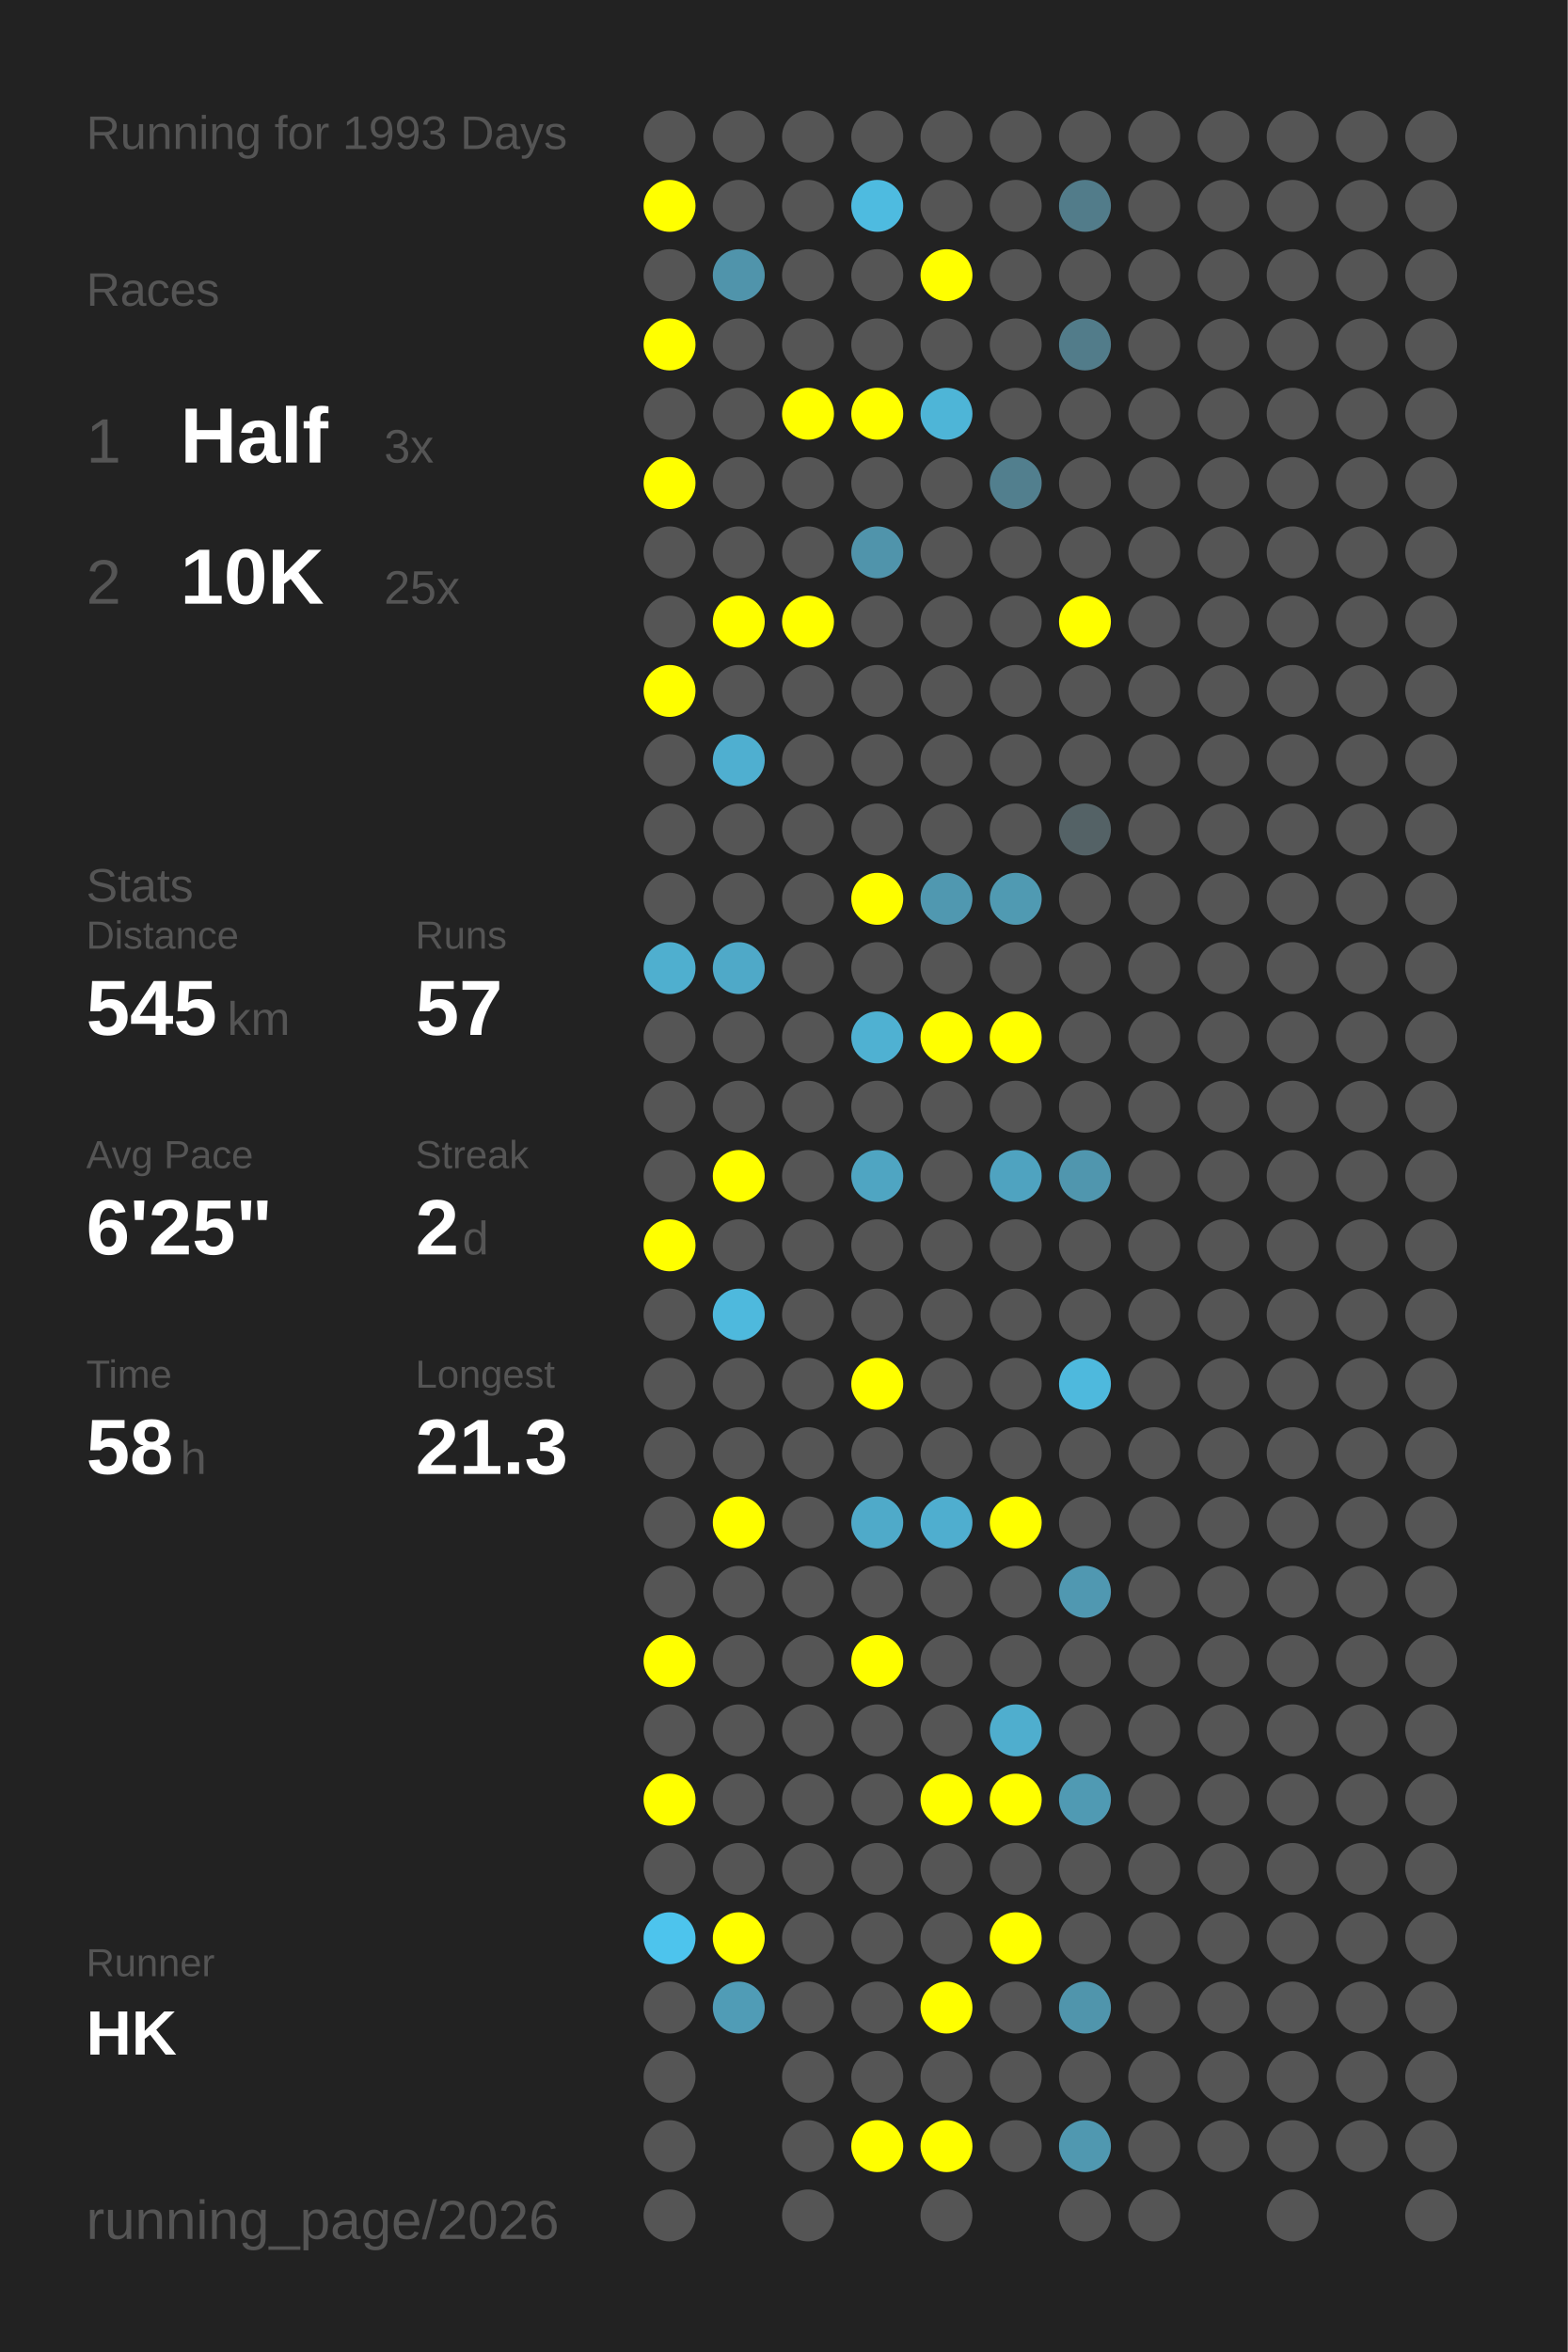
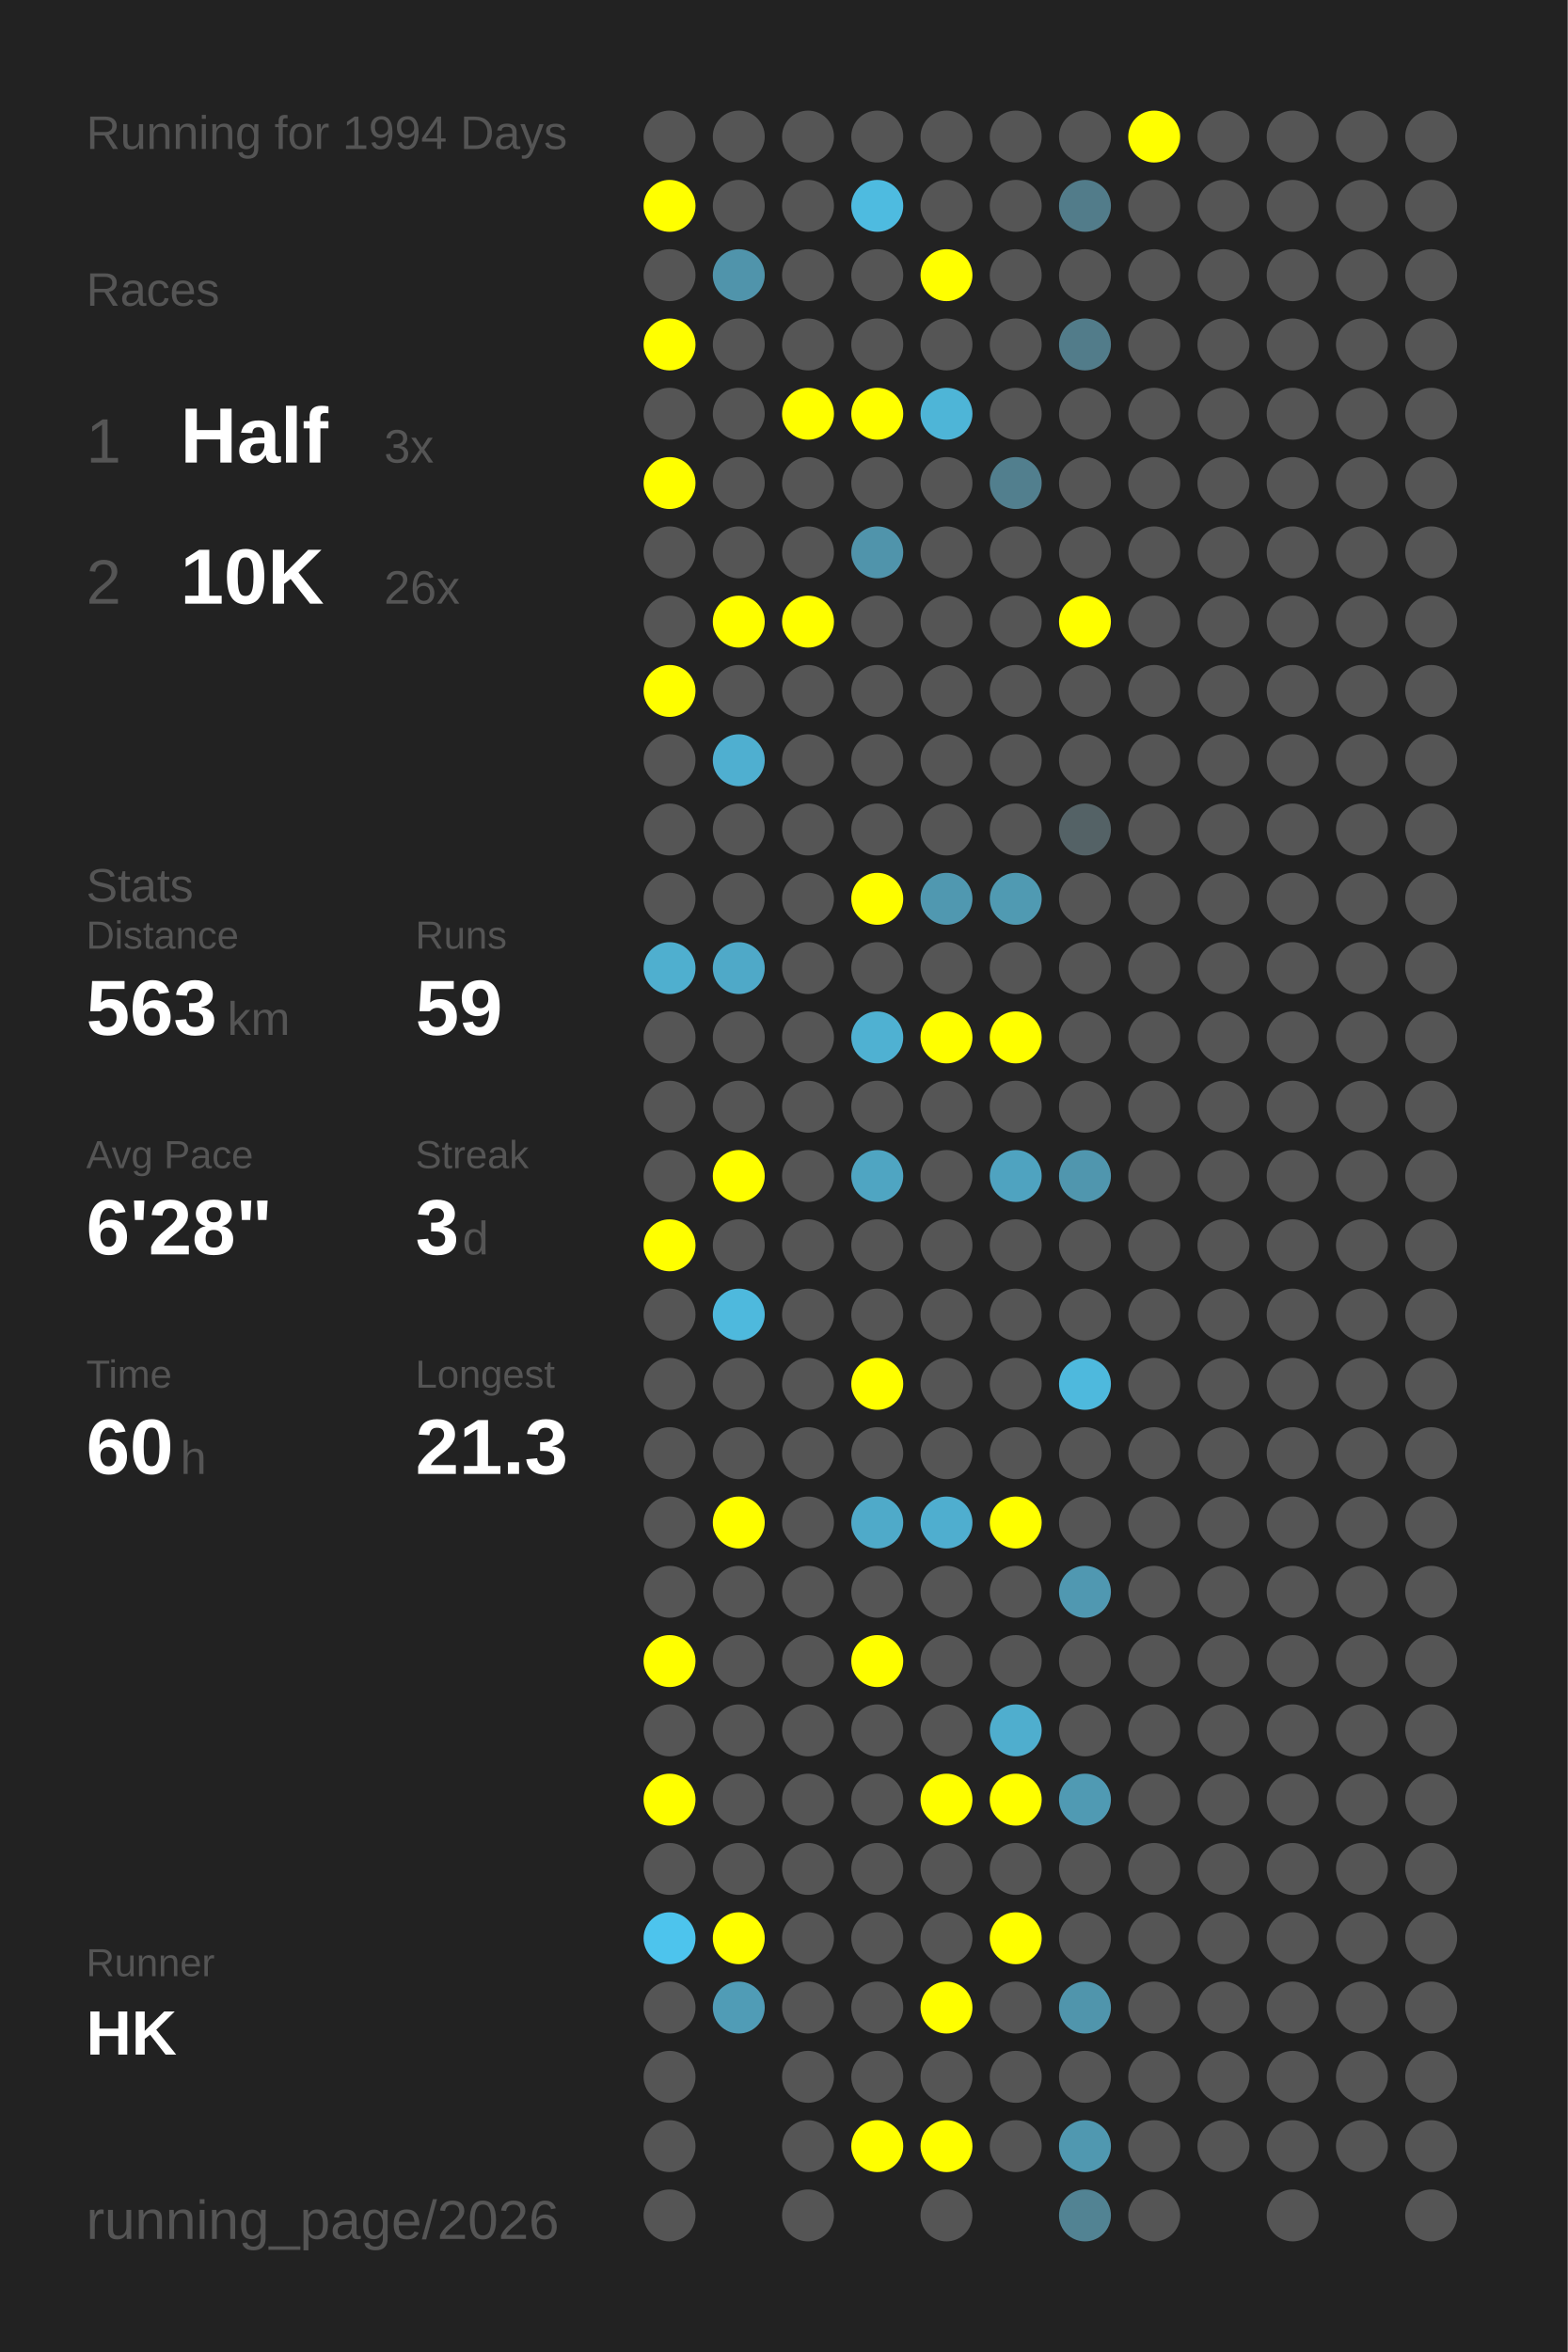
<svg xmlns="http://www.w3.org/2000/svg" baseProfile="full" height="300mm" version="1.1" viewBox="0,0,200,300" width="200mm">
  <defs />
  <rect fill="#222222" height="300" width="200" x="0" y="0" />
-   <text fill="#555555" style="font-size:6px; font-family:Arial;" x="11" y="19">Running for 1993 Days</text>
+   <text fill="#555555" style="font-size:6px; font-family:Arial;" x="11" y="19">Running for 1994 Days</text>
  <text fill="#555555" style="font-size:6px; font-family:Arial;" x="11" y="39">Races</text>
  <text fill="#555555" style="font-size:8px; font-family:Arial;" x="11" y="59">1</text>
  <text fill="#FFFFFF" style="font-size:10px; font-family:Arial; font-weight:bold;" x="23" y="59">Half</text>
  <text fill="#555555" style="font-size:6px; font-family:Arial;" x="49" y="59">3x</text>
  <text fill="#555555" style="font-size:8px; font-family:Arial;" x="11" y="77">2</text>
  <text fill="#FFFFFF" style="font-size:10px; font-family:Arial; font-weight:bold;" x="23" y="77">10K</text>
-   <text fill="#555555" style="font-size:6px; font-family:Arial;" x="49" y="77">25x</text>
+   <text fill="#555555" style="font-size:6px; font-family:Arial;" x="49" y="77">26x</text>
  <text fill="#555555" style="font-size:6px; font-family:Arial;" x="11" y="115">Stats</text>
  <text fill="#555555" style="font-size:5px; font-family:Arial;" x="11" y="121">Distance</text>
-   <text fill="#FFFFFF" style="font-size:10px; font-family:Arial; font-weight:bold;" x="11" y="132">545</text>
+   <text fill="#FFFFFF" style="font-size:10px; font-family:Arial; font-weight:bold;" x="11" y="132">563</text>
  <text fill="#555555" style="font-size:6px; font-family:Arial;" x="29" y="132">km</text>
  <text fill="#555555" style="font-size:5px; font-family:Arial;" x="53" y="121">Runs</text>
-   <text fill="#FFFFFF" style="font-size:10px; font-family:Arial; font-weight:bold;" x="53" y="132">57</text>
+   <text fill="#FFFFFF" style="font-size:10px; font-family:Arial; font-weight:bold;" x="53" y="132">59</text>
  <text fill="#555555" style="font-size:5px; font-family:Arial;" x="11" y="149">Avg Pace</text>
-   <text fill="#FFFFFF" style="font-size:10px; font-family:Arial; font-weight:bold;" x="11" y="160">6'25"</text>
+   <text fill="#FFFFFF" style="font-size:10px; font-family:Arial; font-weight:bold;" x="11" y="160">6'28"</text>
  <text fill="#555555" style="font-size:5px; font-family:Arial;" x="53" y="149">Streak</text>
-   <text fill="#FFFFFF" style="font-size:10px; font-family:Arial; font-weight:bold;" x="53" y="160">2</text>
+   <text fill="#FFFFFF" style="font-size:10px; font-family:Arial; font-weight:bold;" x="53" y="160">3</text>
  <text fill="#555555" style="font-size:6px; font-family:Arial;" x="59" y="160">d</text>
  <text fill="#555555" style="font-size:5px; font-family:Arial;" x="11" y="177">Time</text>
-   <text fill="#FFFFFF" style="font-size:10px; font-family:Arial; font-weight:bold;" x="11" y="188">58</text>
+   <text fill="#FFFFFF" style="font-size:10px; font-family:Arial; font-weight:bold;" x="11" y="188">60</text>
  <text fill="#555555" style="font-size:6px; font-family:Arial;" x="23" y="188">h</text>
  <text fill="#555555" style="font-size:5px; font-family:Arial;" x="53" y="177">Longest</text>
  <text fill="#FFFFFF" style="font-size:10px; font-family:Arial; font-weight:bold;" x="53" y="188">21.3</text>
  <text fill="#555555" style="font-size:5px; font-family:Arial;" x="11" y="252.065">Runner</text>
  <text fill="#FFFFFF" style="font-size:8px; font-family:Arial; font-weight:bold;" x="11" y="262.065">HK</text>
  <text fill="#555555" style="font-size:7px; font-family:Arial;" x="11" y="285.581">running_page/2026</text>
  <circle cx="85.417" cy="17.419" fill="#555555" r="3.312" />
  <circle cx="85.417" cy="26.258" fill="#FFFF00" r="3.312" />
  <circle cx="85.417" cy="35.097" fill="#555555" r="3.312" />
  <circle cx="85.417" cy="43.935" fill="#FFFF00" r="3.312" />
  <circle cx="85.417" cy="52.774" fill="#555555" r="3.312" />
  <circle cx="85.417" cy="61.613" fill="#FFFF00" r="3.312" />
  <circle cx="85.417" cy="70.452" fill="#555555" r="3.312" />
  <circle cx="85.417" cy="79.29" fill="#555555" r="3.312" />
  <circle cx="85.417" cy="88.129" fill="#FFFF00" r="3.312" />
  <circle cx="85.417" cy="96.968" fill="#555555" r="3.312" />
  <circle cx="85.417" cy="105.806" fill="#555555" r="3.312" />
  <circle cx="85.417" cy="114.645" fill="#555555" r="3.312" />
  <circle cx="85.417" cy="123.484" fill="#4fafcf" r="3.312" />
  <circle cx="85.417" cy="132.323" fill="#555555" r="3.312" />
  <circle cx="85.417" cy="141.161" fill="#555555" r="3.312" />
  <circle cx="85.417" cy="150" fill="#555555" r="3.312" />
  <circle cx="85.417" cy="158.839" fill="#FFFF00" r="3.312" />
  <circle cx="85.417" cy="167.677" fill="#555555" r="3.312" />
  <circle cx="85.417" cy="176.516" fill="#555555" r="3.312" />
  <circle cx="85.417" cy="185.355" fill="#555555" r="3.312" />
  <circle cx="85.417" cy="194.194" fill="#555555" r="3.312" />
  <circle cx="85.417" cy="203.032" fill="#555555" r="3.312" />
  <circle cx="85.417" cy="211.871" fill="#FFFF00" r="3.312" />
  <circle cx="85.417" cy="220.71" fill="#555555" r="3.312" />
  <circle cx="85.417" cy="229.548" fill="#FFFF00" r="3.312" />
  <circle cx="85.417" cy="238.387" fill="#555555" r="3.312" />
  <circle cx="85.417" cy="247.226" fill="#4dc4ed" r="3.312" />
  <circle cx="85.417" cy="256.065" fill="#555555" r="3.312" />
  <circle cx="85.417" cy="264.903" fill="#555555" r="3.312" />
  <circle cx="85.417" cy="273.742" fill="#555555" r="3.312" />
  <circle cx="85.417" cy="282.581" fill="#555555" r="3.312" />
  <circle cx="94.25" cy="17.419" fill="#555555" r="3.312" />
  <circle cx="94.25" cy="26.258" fill="#555555" r="3.312" />
  <circle cx="94.25" cy="35.097" fill="#5094ab" r="3.312" />
  <circle cx="94.25" cy="43.935" fill="#555555" r="3.312" />
  <circle cx="94.25" cy="52.774" fill="#555555" r="3.312" />
  <circle cx="94.25" cy="61.613" fill="#555555" r="3.312" />
  <circle cx="94.25" cy="70.452" fill="#555555" r="3.312" />
  <circle cx="94.25" cy="79.29" fill="#FFFF00" r="3.312" />
  <circle cx="94.25" cy="88.129" fill="#555555" r="3.312" />
  <circle cx="94.25" cy="96.968" fill="#4fafd0" r="3.312" />
  <circle cx="94.25" cy="105.806" fill="#555555" r="3.312" />
  <circle cx="94.25" cy="114.645" fill="#555555" r="3.312" />
  <circle cx="94.25" cy="123.484" fill="#4fa9c8" r="3.312" />
  <circle cx="94.25" cy="132.323" fill="#555555" r="3.312" />
  <circle cx="94.25" cy="141.161" fill="#555555" r="3.312" />
  <circle cx="94.25" cy="150" fill="#FFFF00" r="3.312" />
  <circle cx="94.25" cy="158.839" fill="#555555" r="3.312" />
  <circle cx="94.25" cy="167.677" fill="#4eb9dd" r="3.312" />
  <circle cx="94.25" cy="176.516" fill="#555555" r="3.312" />
  <circle cx="94.25" cy="185.355" fill="#555555" r="3.312" />
  <circle cx="94.25" cy="194.194" fill="#FFFF00" r="3.312" />
  <circle cx="94.25" cy="203.032" fill="#555555" r="3.312" />
  <circle cx="94.25" cy="211.871" fill="#555555" r="3.312" />
  <circle cx="94.25" cy="220.71" fill="#555555" r="3.312" />
  <circle cx="94.25" cy="229.548" fill="#555555" r="3.312" />
  <circle cx="94.25" cy="238.387" fill="#555555" r="3.312" />
  <circle cx="94.25" cy="247.226" fill="#FFFF00" r="3.312" />
  <circle cx="94.25" cy="256.065" fill="#509cb6" r="3.312" />
  <circle cx="103.083" cy="17.419" fill="#555555" r="3.312" />
  <circle cx="103.083" cy="26.258" fill="#555555" r="3.312" />
  <circle cx="103.083" cy="35.097" fill="#555555" r="3.312" />
  <circle cx="103.083" cy="43.935" fill="#555555" r="3.312" />
  <circle cx="103.083" cy="52.774" fill="#FFFF00" r="3.312" />
  <circle cx="103.083" cy="61.613" fill="#555555" r="3.312" />
  <circle cx="103.083" cy="70.452" fill="#555555" r="3.312" />
  <circle cx="103.083" cy="79.29" fill="#FFFF00" r="3.312" />
  <circle cx="103.083" cy="88.129" fill="#555555" r="3.312" />
  <circle cx="103.083" cy="96.968" fill="#555555" r="3.312" />
  <circle cx="103.083" cy="105.806" fill="#555555" r="3.312" />
  <circle cx="103.083" cy="114.645" fill="#555555" r="3.312" />
  <circle cx="103.083" cy="123.484" fill="#555555" r="3.312" />
  <circle cx="103.083" cy="132.323" fill="#555555" r="3.312" />
  <circle cx="103.083" cy="141.161" fill="#555555" r="3.312" />
  <circle cx="103.083" cy="150" fill="#555555" r="3.312" />
  <circle cx="103.083" cy="158.839" fill="#555555" r="3.312" />
  <circle cx="103.083" cy="167.677" fill="#555555" r="3.312" />
  <circle cx="103.083" cy="176.516" fill="#555555" r="3.312" />
  <circle cx="103.083" cy="185.355" fill="#555555" r="3.312" />
  <circle cx="103.083" cy="194.194" fill="#555555" r="3.312" />
  <circle cx="103.083" cy="203.032" fill="#555555" r="3.312" />
  <circle cx="103.083" cy="211.871" fill="#555555" r="3.312" />
  <circle cx="103.083" cy="220.71" fill="#555555" r="3.312" />
  <circle cx="103.083" cy="229.548" fill="#555555" r="3.312" />
  <circle cx="103.083" cy="238.387" fill="#555555" r="3.312" />
  <circle cx="103.083" cy="247.226" fill="#555555" r="3.312" />
  <circle cx="103.083" cy="256.065" fill="#555555" r="3.312" />
  <circle cx="103.083" cy="264.903" fill="#555555" r="3.312" />
  <circle cx="103.083" cy="273.742" fill="#555555" r="3.312" />
  <circle cx="103.083" cy="282.581" fill="#555555" r="3.312" />
  <circle cx="111.917" cy="17.419" fill="#555555" r="3.312" />
  <circle cx="111.917" cy="26.258" fill="#4ebbe0" r="3.312" />
  <circle cx="111.917" cy="35.097" fill="#555555" r="3.312" />
  <circle cx="111.917" cy="43.935" fill="#555555" r="3.312" />
  <circle cx="111.917" cy="52.774" fill="#FFFF00" r="3.312" />
  <circle cx="111.917" cy="61.613" fill="#555555" r="3.312" />
  <circle cx="111.917" cy="70.452" fill="#5094ab" r="3.312" />
  <circle cx="111.917" cy="79.29" fill="#555555" r="3.312" />
  <circle cx="111.917" cy="88.129" fill="#555555" r="3.312" />
  <circle cx="111.917" cy="96.968" fill="#555555" r="3.312" />
  <circle cx="111.917" cy="105.806" fill="#555555" r="3.312" />
  <circle cx="111.917" cy="114.645" fill="#FFFF00" r="3.312" />
  <circle cx="111.917" cy="123.484" fill="#555555" r="3.312" />
  <circle cx="111.917" cy="132.323" fill="#4fb1d2" r="3.312" />
  <circle cx="111.917" cy="141.161" fill="#555555" r="3.312" />
  <circle cx="111.917" cy="150" fill="#4fa5c2" r="3.312" />
  <circle cx="111.917" cy="158.839" fill="#555555" r="3.312" />
  <circle cx="111.917" cy="167.677" fill="#555555" r="3.312" />
  <circle cx="111.917" cy="176.516" fill="#FFFF00" r="3.312" />
  <circle cx="111.917" cy="185.355" fill="#555555" r="3.312" />
  <circle cx="111.917" cy="194.194" fill="#4faac9" r="3.312" />
  <circle cx="111.917" cy="203.032" fill="#555555" r="3.312" />
  <circle cx="111.917" cy="211.871" fill="#FFFF00" r="3.312" />
  <circle cx="111.917" cy="220.71" fill="#555555" r="3.312" />
  <circle cx="111.917" cy="229.548" fill="#555555" r="3.312" />
  <circle cx="111.917" cy="238.387" fill="#555555" r="3.312" />
  <circle cx="111.917" cy="247.226" fill="#555555" r="3.312" />
  <circle cx="111.917" cy="256.065" fill="#555555" r="3.312" />
  <circle cx="111.917" cy="264.903" fill="#555555" r="3.312" />
  <circle cx="111.917" cy="273.742" fill="#FFFF00" r="3.312" />
  <circle cx="120.75" cy="17.419" fill="#555555" r="3.312" />
  <circle cx="120.75" cy="26.258" fill="#555555" r="3.312" />
  <circle cx="120.75" cy="35.097" fill="#FFFF00" r="3.312" />
  <circle cx="120.75" cy="43.935" fill="#555555" r="3.312" />
  <circle cx="120.75" cy="52.774" fill="#4eb5d7" r="3.312" />
  <circle cx="120.75" cy="61.613" fill="#555555" r="3.312" />
  <circle cx="120.75" cy="70.452" fill="#555555" r="3.312" />
  <circle cx="120.75" cy="79.29" fill="#555555" r="3.312" />
  <circle cx="120.75" cy="88.129" fill="#555555" r="3.312" />
  <circle cx="120.75" cy="96.968" fill="#555555" r="3.312" />
  <circle cx="120.75" cy="105.806" fill="#555555" r="3.312" />
  <circle cx="120.75" cy="114.645" fill="#5098b0" r="3.312" />
  <circle cx="120.75" cy="123.484" fill="#555555" r="3.312" />
  <circle cx="120.75" cy="132.323" fill="#FFFF00" r="3.312" />
  <circle cx="120.75" cy="141.161" fill="#555555" r="3.312" />
  <circle cx="120.75" cy="150" fill="#555555" r="3.312" />
  <circle cx="120.75" cy="158.839" fill="#555555" r="3.312" />
  <circle cx="120.75" cy="167.677" fill="#555555" r="3.312" />
  <circle cx="120.75" cy="176.516" fill="#555555" r="3.312" />
  <circle cx="120.75" cy="185.355" fill="#555555" r="3.312" />
  <circle cx="120.75" cy="194.194" fill="#4faecf" r="3.312" />
  <circle cx="120.75" cy="203.032" fill="#555555" r="3.312" />
  <circle cx="120.75" cy="211.871" fill="#555555" r="3.312" />
  <circle cx="120.75" cy="220.71" fill="#555555" r="3.312" />
  <circle cx="120.75" cy="229.548" fill="#FFFF00" r="3.312" />
  <circle cx="120.75" cy="238.387" fill="#555555" r="3.312" />
  <circle cx="120.75" cy="247.226" fill="#555555" r="3.312" />
  <circle cx="120.75" cy="256.065" fill="#FFFF00" r="3.312" />
  <circle cx="120.75" cy="264.903" fill="#555555" r="3.312" />
  <circle cx="120.75" cy="273.742" fill="#FFFF00" r="3.312" />
  <circle cx="120.75" cy="282.581" fill="#555555" r="3.312" />
  <circle cx="129.583" cy="17.419" fill="#555555" r="3.312" />
  <circle cx="129.583" cy="26.258" fill="#555555" r="3.312" />
  <circle cx="129.583" cy="35.097" fill="#555555" r="3.312" />
  <circle cx="129.583" cy="43.935" fill="#555555" r="3.312" />
  <circle cx="129.583" cy="52.774" fill="#555555" r="3.312" />
  <circle cx="129.583" cy="61.613" fill="#527f8e" r="3.312" />
  <circle cx="129.583" cy="70.452" fill="#555555" r="3.312" />
  <circle cx="129.583" cy="79.29" fill="#555555" r="3.312" />
  <circle cx="129.583" cy="88.129" fill="#555555" r="3.312" />
  <circle cx="129.583" cy="96.968" fill="#555555" r="3.312" />
  <circle cx="129.583" cy="105.806" fill="#555555" r="3.312" />
  <circle cx="129.583" cy="114.645" fill="#509ab2" r="3.312" />
  <circle cx="129.583" cy="123.484" fill="#555555" r="3.312" />
  <circle cx="129.583" cy="132.323" fill="#FFFF00" r="3.312" />
  <circle cx="129.583" cy="141.161" fill="#555555" r="3.312" />
  <circle cx="129.583" cy="150" fill="#4fa3c0" r="3.312" />
  <circle cx="129.583" cy="158.839" fill="#555555" r="3.312" />
  <circle cx="129.583" cy="167.677" fill="#555555" r="3.312" />
  <circle cx="129.583" cy="176.516" fill="#555555" r="3.312" />
  <circle cx="129.583" cy="185.355" fill="#555555" r="3.312" />
  <circle cx="129.583" cy="194.194" fill="#FFFF00" r="3.312" />
  <circle cx="129.583" cy="203.032" fill="#555555" r="3.312" />
  <circle cx="129.583" cy="211.871" fill="#555555" r="3.312" />
  <circle cx="129.583" cy="220.71" fill="#4faece" r="3.312" />
  <circle cx="129.583" cy="229.548" fill="#FFFF00" r="3.312" />
  <circle cx="129.583" cy="238.387" fill="#555555" r="3.312" />
  <circle cx="129.583" cy="247.226" fill="#FFFF00" r="3.312" />
  <circle cx="129.583" cy="256.065" fill="#555555" r="3.312" />
  <circle cx="129.583" cy="264.903" fill="#555555" r="3.312" />
  <circle cx="129.583" cy="273.742" fill="#555555" r="3.312" />
  <circle cx="138.417" cy="17.419" fill="#555555" r="3.312" />
  <circle cx="138.417" cy="26.258" fill="#527c8a" r="3.312" />
  <circle cx="138.417" cy="35.097" fill="#555555" r="3.312" />
  <circle cx="138.417" cy="43.935" fill="#527c8a" r="3.312" />
  <circle cx="138.417" cy="52.774" fill="#555555" r="3.312" />
  <circle cx="138.417" cy="61.613" fill="#555555" r="3.312" />
  <circle cx="138.417" cy="70.452" fill="#555555" r="3.312" />
  <circle cx="138.417" cy="79.29" fill="#FFFF00" r="3.312" />
  <circle cx="138.417" cy="88.129" fill="#555555" r="3.312" />
  <circle cx="138.417" cy="96.968" fill="#555555" r="3.312" />
  <circle cx="138.417" cy="105.806" fill="#546266" r="3.312" />
  <circle cx="138.417" cy="114.645" fill="#555555" r="3.312" />
  <circle cx="138.417" cy="123.484" fill="#555555" r="3.312" />
  <circle cx="138.417" cy="132.323" fill="#555555" r="3.312" />
  <circle cx="138.417" cy="141.161" fill="#555555" r="3.312" />
  <circle cx="138.417" cy="150" fill="#5096ae" r="3.312" />
  <circle cx="138.417" cy="158.839" fill="#555555" r="3.312" />
  <circle cx="138.417" cy="167.677" fill="#555555" r="3.312" />
  <circle cx="138.417" cy="176.516" fill="#4eb9dd" r="3.312" />
  <circle cx="138.417" cy="185.355" fill="#555555" r="3.312" />
  <circle cx="138.417" cy="194.194" fill="#555555" r="3.312" />
  <circle cx="138.417" cy="203.032" fill="#5098b1" r="3.312" />
  <circle cx="138.417" cy="211.871" fill="#555555" r="3.312" />
  <circle cx="138.417" cy="220.71" fill="#555555" r="3.312" />
  <circle cx="138.417" cy="229.548" fill="#509ab3" r="3.312" />
  <circle cx="138.417" cy="238.387" fill="#555555" r="3.312" />
  <circle cx="138.417" cy="247.226" fill="#555555" r="3.312" />
  <circle cx="138.417" cy="256.065" fill="#5095ac" r="3.312" />
  <circle cx="138.417" cy="264.903" fill="#555555" r="3.312" />
  <circle cx="138.417" cy="273.742" fill="#5098b0" r="3.312" />
-   <circle cx="138.417" cy="282.581" fill="#555555" r="3.312" />
-   <circle cx="147.25" cy="17.419" fill="#555555" r="3.312" />
+   <circle cx="138.417" cy="282.581" fill="#528393" r="3.312" />
+   <circle cx="147.25" cy="17.419" fill="#FFFF00" r="3.312" />
  <circle cx="147.25" cy="26.258" fill="#555555" r="3.312" />
  <circle cx="147.25" cy="35.097" fill="#555555" r="3.312" />
  <circle cx="147.25" cy="43.935" fill="#555555" r="3.312" />
  <circle cx="147.25" cy="52.774" fill="#555555" r="3.312" />
  <circle cx="147.25" cy="61.613" fill="#555555" r="3.312" />
  <circle cx="147.25" cy="70.452" fill="#555555" r="3.312" />
  <circle cx="147.25" cy="79.29" fill="#555555" r="3.312" />
  <circle cx="147.25" cy="88.129" fill="#555555" r="3.312" />
  <circle cx="147.25" cy="96.968" fill="#555555" r="3.312" />
  <circle cx="147.25" cy="105.806" fill="#555555" r="3.312" />
  <circle cx="147.25" cy="114.645" fill="#555555" r="3.312" />
  <circle cx="147.25" cy="123.484" fill="#555555" r="3.312" />
  <circle cx="147.25" cy="132.323" fill="#555555" r="3.312" />
  <circle cx="147.25" cy="141.161" fill="#555555" r="3.312" />
  <circle cx="147.25" cy="150" fill="#555555" r="3.312" />
  <circle cx="147.25" cy="158.839" fill="#555555" r="3.312" />
  <circle cx="147.25" cy="167.677" fill="#555555" r="3.312" />
  <circle cx="147.25" cy="176.516" fill="#555555" r="3.312" />
  <circle cx="147.25" cy="185.355" fill="#555555" r="3.312" />
  <circle cx="147.25" cy="194.194" fill="#555555" r="3.312" />
  <circle cx="147.25" cy="203.032" fill="#555555" r="3.312" />
  <circle cx="147.25" cy="211.871" fill="#555555" r="3.312" />
  <circle cx="147.25" cy="220.71" fill="#555555" r="3.312" />
  <circle cx="147.25" cy="229.548" fill="#555555" r="3.312" />
  <circle cx="147.25" cy="238.387" fill="#555555" r="3.312" />
  <circle cx="147.25" cy="247.226" fill="#555555" r="3.312" />
  <circle cx="147.25" cy="256.065" fill="#555555" r="3.312" />
  <circle cx="147.25" cy="264.903" fill="#555555" r="3.312" />
  <circle cx="147.25" cy="273.742" fill="#555555" r="3.312" />
  <circle cx="147.25" cy="282.581" fill="#555555" r="3.312" />
  <circle cx="156.083" cy="17.419" fill="#555555" r="3.312" />
  <circle cx="156.083" cy="26.258" fill="#555555" r="3.312" />
  <circle cx="156.083" cy="35.097" fill="#555555" r="3.312" />
  <circle cx="156.083" cy="43.935" fill="#555555" r="3.312" />
  <circle cx="156.083" cy="52.774" fill="#555555" r="3.312" />
  <circle cx="156.083" cy="61.613" fill="#555555" r="3.312" />
  <circle cx="156.083" cy="70.452" fill="#555555" r="3.312" />
  <circle cx="156.083" cy="79.29" fill="#555555" r="3.312" />
  <circle cx="156.083" cy="88.129" fill="#555555" r="3.312" />
  <circle cx="156.083" cy="96.968" fill="#555555" r="3.312" />
  <circle cx="156.083" cy="105.806" fill="#555555" r="3.312" />
  <circle cx="156.083" cy="114.645" fill="#555555" r="3.312" />
  <circle cx="156.083" cy="123.484" fill="#555555" r="3.312" />
  <circle cx="156.083" cy="132.323" fill="#555555" r="3.312" />
  <circle cx="156.083" cy="141.161" fill="#555555" r="3.312" />
  <circle cx="156.083" cy="150" fill="#555555" r="3.312" />
  <circle cx="156.083" cy="158.839" fill="#555555" r="3.312" />
  <circle cx="156.083" cy="167.677" fill="#555555" r="3.312" />
  <circle cx="156.083" cy="176.516" fill="#555555" r="3.312" />
  <circle cx="156.083" cy="185.355" fill="#555555" r="3.312" />
  <circle cx="156.083" cy="194.194" fill="#555555" r="3.312" />
  <circle cx="156.083" cy="203.032" fill="#555555" r="3.312" />
  <circle cx="156.083" cy="211.871" fill="#555555" r="3.312" />
  <circle cx="156.083" cy="220.71" fill="#555555" r="3.312" />
  <circle cx="156.083" cy="229.548" fill="#555555" r="3.312" />
  <circle cx="156.083" cy="238.387" fill="#555555" r="3.312" />
  <circle cx="156.083" cy="247.226" fill="#555555" r="3.312" />
  <circle cx="156.083" cy="256.065" fill="#555555" r="3.312" />
  <circle cx="156.083" cy="264.903" fill="#555555" r="3.312" />
  <circle cx="156.083" cy="273.742" fill="#555555" r="3.312" />
  <circle cx="164.917" cy="17.419" fill="#555555" r="3.312" />
  <circle cx="164.917" cy="26.258" fill="#555555" r="3.312" />
  <circle cx="164.917" cy="35.097" fill="#555555" r="3.312" />
  <circle cx="164.917" cy="43.935" fill="#555555" r="3.312" />
  <circle cx="164.917" cy="52.774" fill="#555555" r="3.312" />
  <circle cx="164.917" cy="61.613" fill="#555555" r="3.312" />
  <circle cx="164.917" cy="70.452" fill="#555555" r="3.312" />
  <circle cx="164.917" cy="79.29" fill="#555555" r="3.312" />
  <circle cx="164.917" cy="88.129" fill="#555555" r="3.312" />
  <circle cx="164.917" cy="96.968" fill="#555555" r="3.312" />
  <circle cx="164.917" cy="105.806" fill="#555555" r="3.312" />
  <circle cx="164.917" cy="114.645" fill="#555555" r="3.312" />
  <circle cx="164.917" cy="123.484" fill="#555555" r="3.312" />
  <circle cx="164.917" cy="132.323" fill="#555555" r="3.312" />
  <circle cx="164.917" cy="141.161" fill="#555555" r="3.312" />
  <circle cx="164.917" cy="150" fill="#555555" r="3.312" />
  <circle cx="164.917" cy="158.839" fill="#555555" r="3.312" />
  <circle cx="164.917" cy="167.677" fill="#555555" r="3.312" />
  <circle cx="164.917" cy="176.516" fill="#555555" r="3.312" />
  <circle cx="164.917" cy="185.355" fill="#555555" r="3.312" />
  <circle cx="164.917" cy="194.194" fill="#555555" r="3.312" />
  <circle cx="164.917" cy="203.032" fill="#555555" r="3.312" />
  <circle cx="164.917" cy="211.871" fill="#555555" r="3.312" />
  <circle cx="164.917" cy="220.71" fill="#555555" r="3.312" />
  <circle cx="164.917" cy="229.548" fill="#555555" r="3.312" />
  <circle cx="164.917" cy="238.387" fill="#555555" r="3.312" />
  <circle cx="164.917" cy="247.226" fill="#555555" r="3.312" />
  <circle cx="164.917" cy="256.065" fill="#555555" r="3.312" />
  <circle cx="164.917" cy="264.903" fill="#555555" r="3.312" />
  <circle cx="164.917" cy="273.742" fill="#555555" r="3.312" />
  <circle cx="164.917" cy="282.581" fill="#555555" r="3.312" />
  <circle cx="173.75" cy="17.419" fill="#555555" r="3.312" />
  <circle cx="173.75" cy="26.258" fill="#555555" r="3.312" />
  <circle cx="173.75" cy="35.097" fill="#555555" r="3.312" />
  <circle cx="173.75" cy="43.935" fill="#555555" r="3.312" />
  <circle cx="173.75" cy="52.774" fill="#555555" r="3.312" />
  <circle cx="173.75" cy="61.613" fill="#555555" r="3.312" />
  <circle cx="173.75" cy="70.452" fill="#555555" r="3.312" />
  <circle cx="173.75" cy="79.29" fill="#555555" r="3.312" />
  <circle cx="173.75" cy="88.129" fill="#555555" r="3.312" />
  <circle cx="173.75" cy="96.968" fill="#555555" r="3.312" />
  <circle cx="173.75" cy="105.806" fill="#555555" r="3.312" />
  <circle cx="173.75" cy="114.645" fill="#555555" r="3.312" />
  <circle cx="173.75" cy="123.484" fill="#555555" r="3.312" />
  <circle cx="173.75" cy="132.323" fill="#555555" r="3.312" />
  <circle cx="173.75" cy="141.161" fill="#555555" r="3.312" />
  <circle cx="173.75" cy="150" fill="#555555" r="3.312" />
  <circle cx="173.75" cy="158.839" fill="#555555" r="3.312" />
  <circle cx="173.75" cy="167.677" fill="#555555" r="3.312" />
  <circle cx="173.75" cy="176.516" fill="#555555" r="3.312" />
  <circle cx="173.75" cy="185.355" fill="#555555" r="3.312" />
  <circle cx="173.75" cy="194.194" fill="#555555" r="3.312" />
  <circle cx="173.75" cy="203.032" fill="#555555" r="3.312" />
  <circle cx="173.75" cy="211.871" fill="#555555" r="3.312" />
  <circle cx="173.75" cy="220.71" fill="#555555" r="3.312" />
  <circle cx="173.75" cy="229.548" fill="#555555" r="3.312" />
  <circle cx="173.75" cy="238.387" fill="#555555" r="3.312" />
  <circle cx="173.75" cy="247.226" fill="#555555" r="3.312" />
  <circle cx="173.75" cy="256.065" fill="#555555" r="3.312" />
  <circle cx="173.75" cy="264.903" fill="#555555" r="3.312" />
  <circle cx="173.75" cy="273.742" fill="#555555" r="3.312" />
  <circle cx="182.583" cy="17.419" fill="#555555" r="3.312" />
  <circle cx="182.583" cy="26.258" fill="#555555" r="3.312" />
  <circle cx="182.583" cy="35.097" fill="#555555" r="3.312" />
  <circle cx="182.583" cy="43.935" fill="#555555" r="3.312" />
  <circle cx="182.583" cy="52.774" fill="#555555" r="3.312" />
  <circle cx="182.583" cy="61.613" fill="#555555" r="3.312" />
  <circle cx="182.583" cy="70.452" fill="#555555" r="3.312" />
  <circle cx="182.583" cy="79.29" fill="#555555" r="3.312" />
  <circle cx="182.583" cy="88.129" fill="#555555" r="3.312" />
  <circle cx="182.583" cy="96.968" fill="#555555" r="3.312" />
  <circle cx="182.583" cy="105.806" fill="#555555" r="3.312" />
  <circle cx="182.583" cy="114.645" fill="#555555" r="3.312" />
  <circle cx="182.583" cy="123.484" fill="#555555" r="3.312" />
  <circle cx="182.583" cy="132.323" fill="#555555" r="3.312" />
  <circle cx="182.583" cy="141.161" fill="#555555" r="3.312" />
  <circle cx="182.583" cy="150" fill="#555555" r="3.312" />
  <circle cx="182.583" cy="158.839" fill="#555555" r="3.312" />
  <circle cx="182.583" cy="167.677" fill="#555555" r="3.312" />
  <circle cx="182.583" cy="176.516" fill="#555555" r="3.312" />
  <circle cx="182.583" cy="185.355" fill="#555555" r="3.312" />
  <circle cx="182.583" cy="194.194" fill="#555555" r="3.312" />
  <circle cx="182.583" cy="203.032" fill="#555555" r="3.312" />
  <circle cx="182.583" cy="211.871" fill="#555555" r="3.312" />
  <circle cx="182.583" cy="220.71" fill="#555555" r="3.312" />
  <circle cx="182.583" cy="229.548" fill="#555555" r="3.312" />
  <circle cx="182.583" cy="238.387" fill="#555555" r="3.312" />
  <circle cx="182.583" cy="247.226" fill="#555555" r="3.312" />
  <circle cx="182.583" cy="256.065" fill="#555555" r="3.312" />
  <circle cx="182.583" cy="264.903" fill="#555555" r="3.312" />
  <circle cx="182.583" cy="273.742" fill="#555555" r="3.312" />
  <circle cx="182.583" cy="282.581" fill="#555555" r="3.312" />
</svg>
